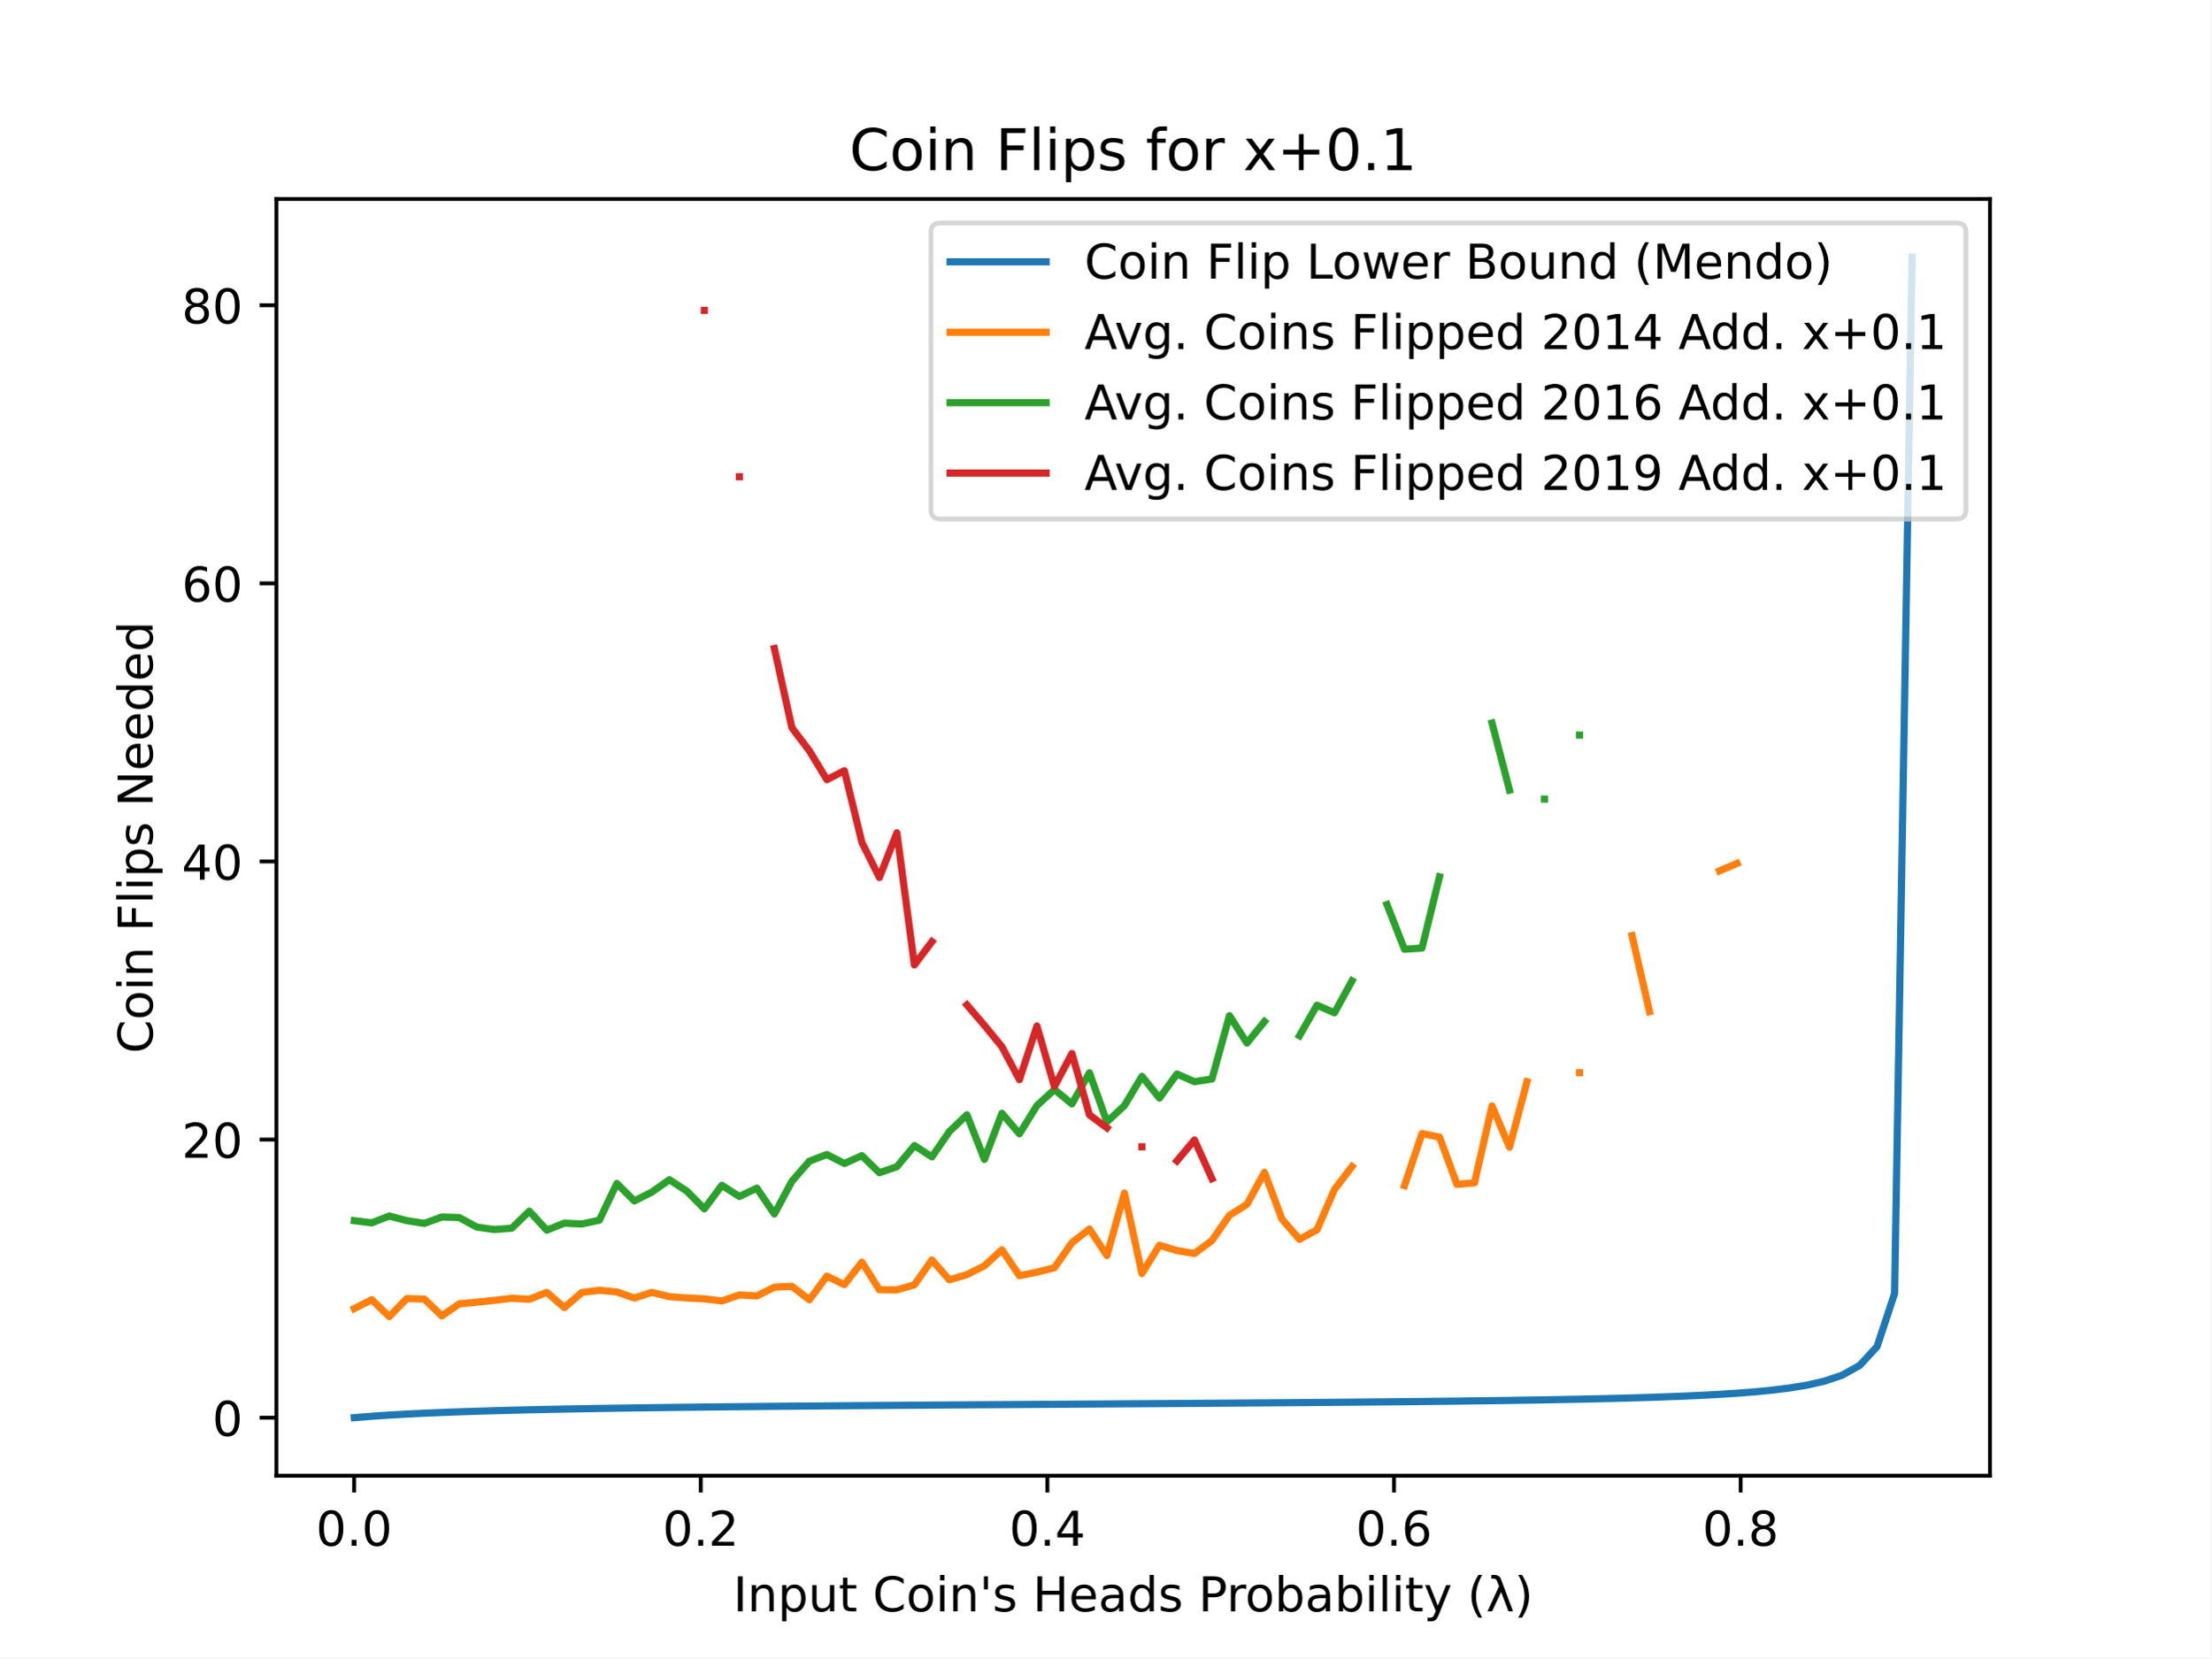
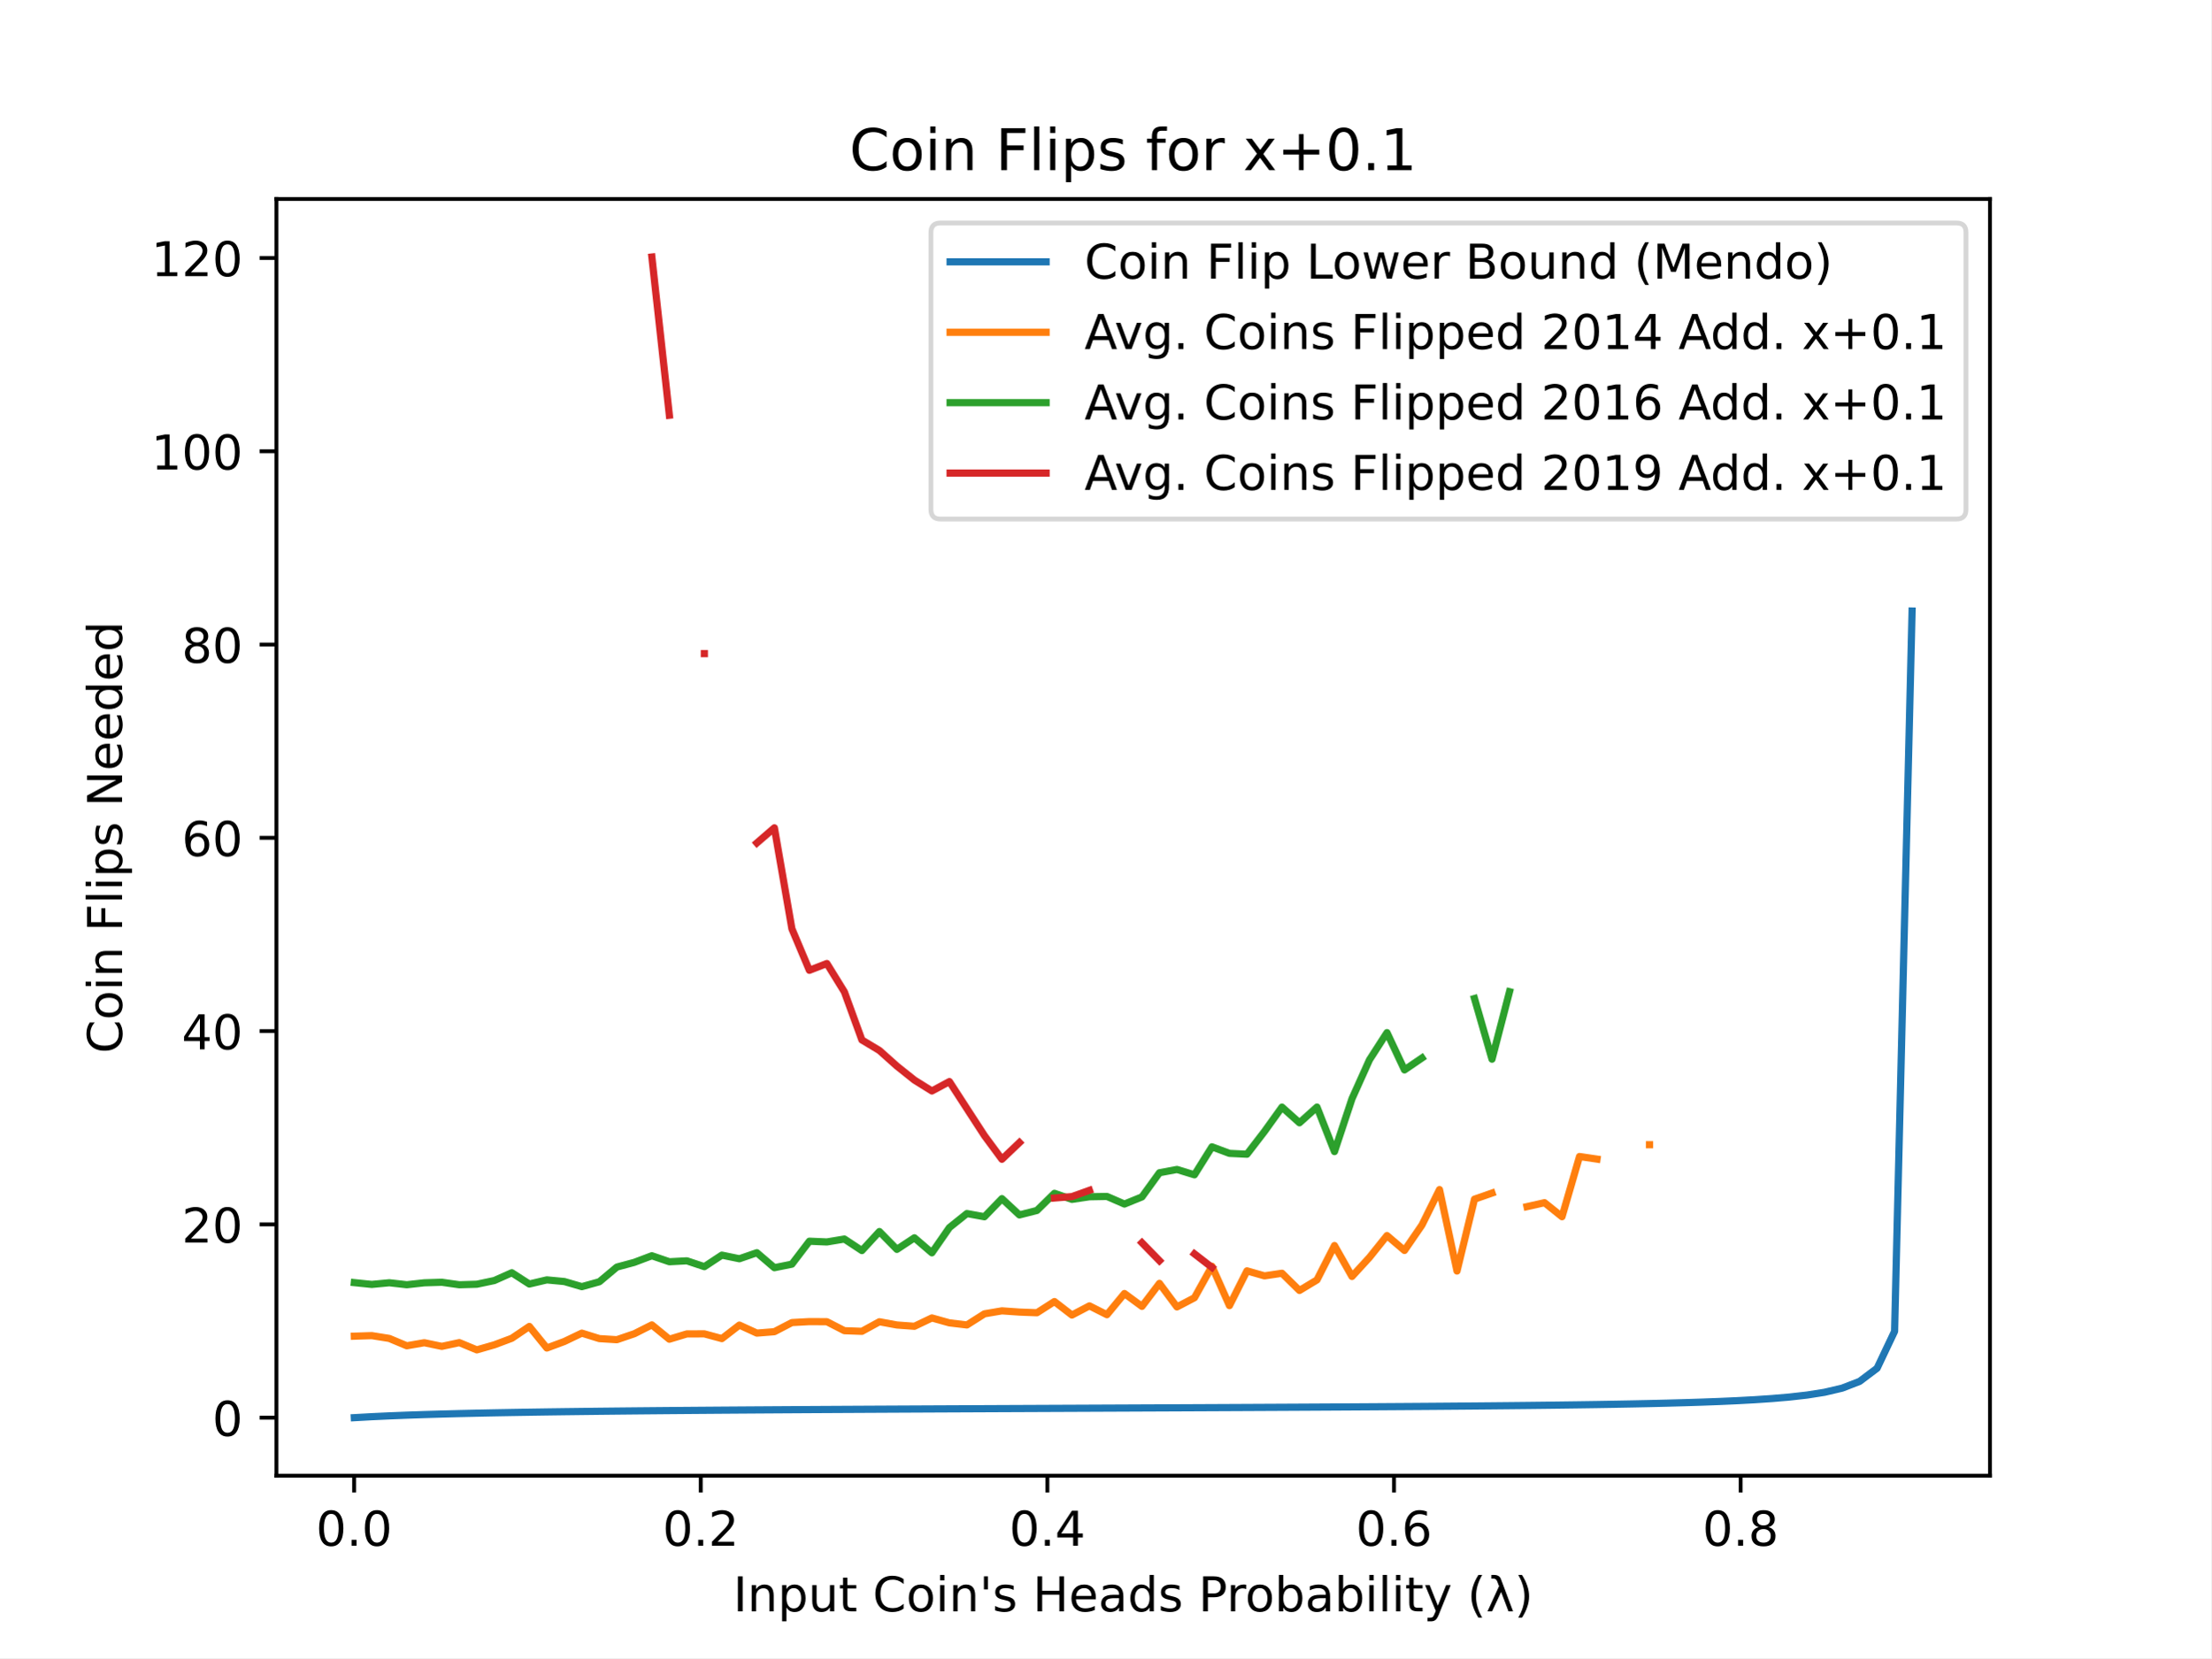
<svg xmlns="http://www.w3.org/2000/svg" xmlns:xlink="http://www.w3.org/1999/xlink" height="345.6pt" version="1.1" viewBox="0 0 460.8 345.6" width="460.8pt">
  <defs>
    <style type="text/css">
*{stroke-linecap:butt;stroke-linejoin:round;}
  </style>
  </defs>
  <g id="figure_1">
    <g id="patch_1">
      <path d="M 0 345.6  L 460.8 345.6  L 460.8 0  L 0 0  z " style="fill:#ffffff;" />
    </g>
    <g id="axes_1">
      <g id="patch_2">
        <path d="M 57.6 307.584  L 414.72 307.584  L 414.72 41.472  L 57.6 41.472  z " style="fill:#ffffff;" />
      </g>
      <g id="matplotlib.axis_1">
        <g id="xtick_1">
          <g id="line2d_1">
            <defs>
-               <path d="M 0 0  L 0 3.5  " id="md19b4b8592" style="stroke:#000000;stroke-width:0.8;" />
+               <path d="M 0 0  L 0 3.5  " id="me82b83562f" style="stroke:#000000;stroke-width:0.8;" />
            </defs>
            <g>
-               <use style="stroke:#000000;stroke-width:0.8;" x="73.797" xlink:href="#md19b4b8592" y="307.584" />
+               <use style="stroke:#000000;stroke-width:0.8;" x="73.797" xlink:href="#me82b83562f" y="307.584" />
            </g>
          </g>
          <g id="text_1">
            <text style="font-family:DejaVu Sans;font-size:10px;font-style:normal;font-weight:normal;text-anchor:middle;" transform="rotate(-0, 73.79661, 322.1824)" x="73.797" y="322.182">0.0</text>
          </g>
        </g>
        <g id="xtick_2">
          <g id="line2d_2">
            <g>
-               <use style="stroke:#000000;stroke-width:0.8;" x="146.038" xlink:href="#md19b4b8592" y="307.584" />
+               <use style="stroke:#000000;stroke-width:0.8;" x="146.038" xlink:href="#me82b83562f" y="307.584" />
            </g>
          </g>
          <g id="text_2">
            <text style="font-family:DejaVu Sans;font-size:10px;font-style:normal;font-weight:normal;text-anchor:middle;" transform="rotate(-0, 146.0376, 322.1824)" x="146.038" y="322.182">0.2</text>
          </g>
        </g>
        <g id="xtick_3">
          <g id="line2d_3">
            <g>
-               <use style="stroke:#000000;stroke-width:0.8;" x="218.279" xlink:href="#md19b4b8592" y="307.584" />
+               <use style="stroke:#000000;stroke-width:0.8;" x="218.279" xlink:href="#me82b83562f" y="307.584" />
            </g>
          </g>
          <g id="text_3">
            <text style="font-family:DejaVu Sans;font-size:10px;font-style:normal;font-weight:normal;text-anchor:middle;" transform="rotate(-0, 218.2785, 322.1824)" x="218.279" y="322.182">0.4</text>
          </g>
        </g>
        <g id="xtick_4">
          <g id="line2d_4">
            <g>
-               <use style="stroke:#000000;stroke-width:0.8;" x="290.52" xlink:href="#md19b4b8592" y="307.584" />
+               <use style="stroke:#000000;stroke-width:0.8;" x="290.52" xlink:href="#me82b83562f" y="307.584" />
            </g>
          </g>
          <g id="text_4">
            <text style="font-family:DejaVu Sans;font-size:10px;font-style:normal;font-weight:normal;text-anchor:middle;" transform="rotate(-0, 290.5195, 322.1824)" x="290.52" y="322.182">0.6</text>
          </g>
        </g>
        <g id="xtick_5">
          <g id="line2d_5">
            <g>
-               <use style="stroke:#000000;stroke-width:0.8;" x="362.76" xlink:href="#md19b4b8592" y="307.584" />
+               <use style="stroke:#000000;stroke-width:0.8;" x="362.76" xlink:href="#me82b83562f" y="307.584" />
            </g>
          </g>
          <g id="text_5">
            <text style="font-family:DejaVu Sans;font-size:10px;font-style:normal;font-weight:normal;text-anchor:middle;" transform="rotate(-0, 362.7605, 322.1824)" x="362.76" y="322.182">0.8</text>
          </g>
        </g>
        <g id="text_6">
          <text style="font-family:DejaVu Sans;font-size:10px;font-style:normal;font-weight:normal;text-anchor:middle;" transform="rotate(-0, 236.16, 335.8606)" x="236.16" y="335.861">Input Coin's Heads Probability (λ)</text>
        </g>
      </g>
      <g id="matplotlib.axis_2">
        <g id="ytick_1">
          <g id="line2d_6">
            <defs>
-               <path d="M 0 0  L -3.5 0  " id="m6190d64f68" style="stroke:#000000;stroke-width:0.8;" />
+               <path d="M 0 0  L -3.5 0  " id="m9ce81b70b3" style="stroke:#000000;stroke-width:0.8;" />
            </defs>
            <g>
-               <use style="stroke:#000000;stroke-width:0.8;" x="57.6" xlink:href="#m6190d64f68" y="295.491" />
+               <use style="stroke:#000000;stroke-width:0.8;" x="57.6" xlink:href="#m9ce81b70b3" y="295.49" />
            </g>
          </g>
          <g id="text_7">
-             <text style="font-family:DejaVu Sans;font-size:10px;font-style:normal;font-weight:normal;text-anchor:end;" transform="rotate(-0, 50.6, 299.2904)" x="50.6" y="299.29">0</text>
+             <text style="font-family:DejaVu Sans;font-size:10px;font-style:normal;font-weight:normal;text-anchor:end;" transform="rotate(-0, 50.6, 299.2895)" x="50.6" y="299.289">0</text>
          </g>
        </g>
        <g id="ytick_2">
          <g id="line2d_7">
            <g>
-               <use style="stroke:#000000;stroke-width:0.8;" x="57.6" xlink:href="#m6190d64f68" y="237.522" />
+               <use style="stroke:#000000;stroke-width:0.8;" x="57.6" xlink:href="#m9ce81b70b3" y="255.203" />
            </g>
          </g>
          <g id="text_8">
-             <text style="font-family:DejaVu Sans;font-size:10px;font-style:normal;font-weight:normal;text-anchor:end;" transform="rotate(-0, 50.6, 241.3214)" x="50.6" y="241.321">20</text>
+             <text style="font-family:DejaVu Sans;font-size:10px;font-style:normal;font-weight:normal;text-anchor:end;" transform="rotate(-0, 50.6, 259.002)" x="50.6" y="259.002">20</text>
          </g>
        </g>
        <g id="ytick_3">
          <g id="line2d_8">
            <g>
-               <use style="stroke:#000000;stroke-width:0.8;" x="57.6" xlink:href="#m6190d64f68" y="179.553" />
+               <use style="stroke:#000000;stroke-width:0.8;" x="57.6" xlink:href="#m9ce81b70b3" y="214.915" />
            </g>
          </g>
          <g id="text_9">
-             <text style="font-family:DejaVu Sans;font-size:10px;font-style:normal;font-weight:normal;text-anchor:end;" transform="rotate(-0, 50.6, 183.3523)" x="50.6" y="183.352">40</text>
+             <text style="font-family:DejaVu Sans;font-size:10px;font-style:normal;font-weight:normal;text-anchor:end;" transform="rotate(-0, 50.6, 218.7145)" x="50.6" y="218.715">40</text>
          </g>
        </g>
        <g id="ytick_4">
          <g id="line2d_9">
            <g>
-               <use style="stroke:#000000;stroke-width:0.8;" x="57.6" xlink:href="#m6190d64f68" y="121.584" />
+               <use style="stroke:#000000;stroke-width:0.8;" x="57.6" xlink:href="#m9ce81b70b3" y="174.628" />
            </g>
          </g>
          <g id="text_10">
-             <text style="font-family:DejaVu Sans;font-size:10px;font-style:normal;font-weight:normal;text-anchor:end;" transform="rotate(-0, 50.6, 125.3833)" x="50.6" y="125.383">60</text>
+             <text style="font-family:DejaVu Sans;font-size:10px;font-style:normal;font-weight:normal;text-anchor:end;" transform="rotate(-0, 50.6, 178.427)" x="50.6" y="178.427">60</text>
          </g>
        </g>
        <g id="ytick_5">
          <g id="line2d_10">
            <g>
-               <use style="stroke:#000000;stroke-width:0.8;" x="57.6" xlink:href="#m6190d64f68" y="63.615" />
+               <use style="stroke:#000000;stroke-width:0.8;" x="57.6" xlink:href="#m9ce81b70b3" y="134.34" />
            </g>
          </g>
          <g id="text_11">
-             <text style="font-family:DejaVu Sans;font-size:10px;font-style:normal;font-weight:normal;text-anchor:end;" transform="rotate(-0, 50.6, 67.41424)" x="50.6" y="67.414">80</text>
-           </g>
-         </g>
-         <g id="text_12">
-           <text style="font-family:DejaVu Sans;font-size:10px;font-style:normal;font-weight:normal;text-anchor:middle;" transform="rotate(-90, 31.79531, 174.528)" x="31.795" y="174.528">Coin Flips Needed</text>
-         </g>
-       </g>
-       <g id="line2d_11">
-         <path clip-path="url(#p15f599a968)" d="M 73.833 295.488  L 77.481 295.193  L 81.128 294.947  L 84.776 294.738  L 88.424 294.559  L 92.072 294.403  L 95.72 294.266  L 99.367 294.145  L 103.015 294.037  L 106.663 293.94  L 110.311 293.852  L 113.959 293.772  L 117.606 293.699  L 121.254 293.631  L 124.902 293.569  L 128.55 293.511  L 132.198 293.458  L 135.845 293.408  L 139.493 293.361  L 143.141 293.316  L 146.789 293.274  L 150.437 293.235  L 154.084 293.197  L 157.732 293.161  L 161.38 293.127  L 165.028 293.094  L 168.676 293.063  L 172.323 293.032  L 175.971 293.003  L 179.619 292.974  L 183.267 292.947  L 186.915 292.92  L 190.562 292.894  L 194.21 292.868  L 197.858 292.843  L 201.506 292.818  L 205.154 292.794  L 208.801 292.77  L 212.449 292.746  L 216.097 292.723  L 219.745 292.699  L 223.393 292.676  L 227.04 292.653  L 230.688 292.629  L 234.336 292.606  L 237.984 292.582  L 241.632 292.558  L 245.28 292.534  L 248.927 292.51  L 252.575 292.485  L 256.223 292.459  L 259.871 292.433  L 263.519 292.407  L 267.166 292.379  L 270.814 292.351  L 274.462 292.322  L 278.11 292.292  L 281.758 292.26  L 285.405 292.227  L 289.053 292.193  L 292.701 292.157  L 296.349 292.119  L 299.997 292.079  L 303.644 292.036  L 307.292 291.991  L 310.94 291.943  L 314.588 291.891  L 318.236 291.835  L 321.883 291.774  L 325.531 291.708  L 329.179 291.636  L 332.827 291.556  L 336.475 291.468  L 340.122 291.37  L 343.77 291.259  L 347.418 291.134  L 351.066 290.99  L 354.714 290.823  L 358.361 290.626  L 362.009 290.392  L 365.657 290.108  L 369.305 289.754  L 372.953 289.302  L 376.6 288.704  L 380.248 287.872  L 383.896 286.637  L 387.544 284.611  L 391.192 280.665  L 394.839 269.601  L 398.487 53.568  " style="fill:none;stroke:#1f77b4;stroke-linecap:square;stroke-width:1.5;" />
-       </g>
-       <g id="line2d_12">
-         <path clip-path="url(#p15f599a968)" d="M 73.833 272.756  L 77.481 270.901  L 81.128 274.419  L 84.776 270.657  L 88.424 270.762  L 92.072 274.269  L 95.72 271.759  L 99.367 271.428  L 103.015 271.04  L 106.663 270.599  L 110.311 270.808  L 113.959 269.376  L 117.606 272.541  L 121.254 269.388  L 124.902 268.936  L 128.55 269.283  L 132.198 270.553  L 135.845 269.37  L 139.493 270.269  L 143.141 270.536  L 146.789 270.721  L 150.437 271.162  L 154.084 269.909  L 157.732 270.118  L 161.38 268.292  L 165.028 268.107  L 168.676 270.912  L 172.323 265.991  L 175.971 267.759  L 179.619 263.063  L 183.267 268.825  L 186.915 268.849  L 190.562 267.799  L 194.21 262.617  L 197.858 266.762  L 201.506 265.672  L 205.154 263.84  L 208.801 260.49  L 212.449 265.892  L 216.097 265.162  L 219.745 264.246  L 223.393 259.017  L 227.04 256.165  L 230.688 261.689  L 234.336 248.67  L 237.984 265.446  L 241.632 259.55  L 245.28 260.663  L 248.927 261.26  L 252.575 258.565  L 256.223 253.301  L 259.871 251.023  L 263.519 244.351  L 267.166 254.107  L 270.814 258.321  L 274.462 256.322  L 278.11 247.916  L 281.758 243.151  M 292.701 247.116  L 296.349 236.276  L 299.997 237  L 303.644 246.861  L 307.292 246.542  L 310.94 230.52  L 314.588 239.111  L 318.236 225.47  M 329.179 223.592  M 340.122 195.002  L 343.77 210.874  M 358.361 181.512  L 362.009 179.959  " style="fill:none;stroke:#ff7f0e;stroke-linecap:square;stroke-width:1.5;" />
+             <text style="font-family:DejaVu Sans;font-size:10px;font-style:normal;font-weight:normal;text-anchor:end;" transform="rotate(-0, 50.6, 138.1396)" x="50.6" y="138.14">80</text>
+           </g>
+         </g>
+         <g id="ytick_6">
+           <g id="line2d_11">
+             <g>
+               <use style="stroke:#000000;stroke-width:0.8;" x="57.6" xlink:href="#m9ce81b70b3" y="94.053" />
+             </g>
+           </g>
+           <g id="text_12">
+             <text style="font-family:DejaVu Sans;font-size:10px;font-style:normal;font-weight:normal;text-anchor:end;" transform="rotate(-0, 50.6, 97.8521)" x="50.6" y="97.852">100</text>
+           </g>
+         </g>
+         <g id="ytick_7">
+           <g id="line2d_12">
+             <g>
+               <use style="stroke:#000000;stroke-width:0.8;" x="57.6" xlink:href="#m9ce81b70b3" y="53.765" />
+             </g>
+           </g>
+           <g id="text_13">
+             <text style="font-family:DejaVu Sans;font-size:10px;font-style:normal;font-weight:normal;text-anchor:end;" transform="rotate(-0, 50.6, 57.56463)" x="50.6" y="57.565">120</text>
+           </g>
+         </g>
+         <g id="text_14">
+           <text style="font-family:DejaVu Sans;font-size:10px;font-style:normal;font-weight:normal;text-anchor:middle;" transform="rotate(-90, 25.43281, 174.528)" x="25.433" y="174.528">Coin Flips Needed</text>
+         </g>
      </g>
      <g id="line2d_13">
-         <path clip-path="url(#p15f599a968)" d="M 73.833 254.432  L 77.481 254.878  L 81.128 253.464  L 84.776 254.42  L 88.424 255  L 92.072 253.667  L 95.72 253.782  L 99.367 255.765  L 103.015 256.281  L 106.663 255.991  L 110.311 252.443  L 113.959 256.408  L 117.606 254.942  L 121.254 255.122  L 124.902 254.327  L 128.55 246.67  L 132.198 250.31  L 135.845 248.473  L 139.493 245.893  L 143.141 248.27  L 146.789 251.956  L 150.437 247.052  L 154.084 249.388  L 157.732 247.649  L 161.38 253.035  L 165.028 246.223  L 168.676 242.026  L 172.323 240.641  L 175.971 242.508  L 179.619 240.879  L 183.267 244.438  L 186.915 243.174  L 190.562 238.769  L 194.21 241.128  L 197.858 235.841  L 201.506 232.357  L 205.154 241.655  L 208.801 232.05  L 212.449 236.322  L 216.097 230.438  L 219.745 227.094  L 223.393 230.085  L 227.04 223.604  L 230.688 233.824  L 234.336 230.444  L 237.984 224.34  L 241.632 228.873  L 245.28 223.853  L 248.927 225.465  L 252.575 224.897  L 256.223 211.697  L 259.871 217.401  L 263.519 212.92  M 270.814 215.877  L 274.462 209.512  L 278.11 211.1  L 281.758 204.439  M 289.053 188.538  L 292.701 197.86  L 296.349 197.599  L 299.997 182.753  M 310.94 150.696  L 314.588 164.684  M 321.883 166.551  M 329.179 153.218  " style="fill:none;stroke:#2ca02c;stroke-linecap:square;stroke-width:1.5;" />
+         <path clip-path="url(#p0768bb0535)" d="M 73.833 295.488  L 77.481 295.283  L 81.128 295.112  L 84.776 294.967  L 88.424 294.842  L 92.072 294.734  L 95.72 294.639  L 99.367 294.555  L 103.015 294.479  L 106.663 294.412  L 110.311 294.351  L 113.959 294.295  L 117.606 294.244  L 121.254 294.198  L 124.902 294.154  L 128.55 294.114  L 132.198 294.077  L 135.845 294.042  L 139.493 294.009  L 143.141 293.979  L 146.789 293.95  L 150.437 293.922  L 154.084 293.896  L 157.732 293.871  L 161.38 293.847  L 165.028 293.824  L 168.676 293.802  L 172.323 293.781  L 175.971 293.761  L 179.619 293.741  L 183.267 293.722  L 186.915 293.703  L 190.562 293.685  L 194.21 293.667  L 197.858 293.65  L 201.506 293.633  L 205.154 293.616  L 208.801 293.599  L 212.449 293.583  L 216.097 293.566  L 219.745 293.55  L 223.393 293.534  L 227.04 293.517  L 230.688 293.501  L 234.336 293.485  L 237.984 293.468  L 241.632 293.452  L 245.28 293.435  L 248.927 293.418  L 252.575 293.401  L 256.223 293.383  L 259.871 293.365  L 263.519 293.346  L 267.166 293.327  L 270.814 293.308  L 274.462 293.288  L 278.11 293.267  L 281.758 293.245  L 285.405 293.222  L 289.053 293.198  L 292.701 293.173  L 296.349 293.147  L 299.997 293.119  L 303.644 293.089  L 307.292 293.058  L 310.94 293.024  L 314.588 292.988  L 318.236 292.949  L 321.883 292.907  L 325.531 292.861  L 329.179 292.811  L 332.827 292.756  L 336.475 292.694  L 340.122 292.626  L 343.77 292.549  L 347.418 292.462  L 351.066 292.362  L 354.714 292.246  L 358.361 292.109  L 362.009 291.947  L 365.657 291.749  L 369.305 291.503  L 372.953 291.189  L 376.6 290.773  L 380.248 290.195  L 383.896 289.337  L 387.544 287.929  L 391.192 285.186  L 394.839 277.497  L 398.487 127.358  " style="fill:none;stroke:#1f77b4;stroke-linecap:square;stroke-width:1.5;" />
      </g>
      <g id="line2d_14">
-         <path clip-path="url(#p15f599a968)" d="M 146.789 64.682  M 154.084 99.37  M 161.38 135.172  L 165.028 151.676  L 168.676 156.493  L 172.323 162.499  L 175.971 160.638  L 179.619 175.588  L 183.267 182.898  L 186.915 173.577  L 190.562 201.123  L 194.21 196.271  M 201.506 209.459  L 205.154 213.72  L 208.801 218.172  L 212.449 225.036  L 216.097 213.848  L 219.745 226.467  L 223.393 219.581  L 227.04 232.375  L 230.688 235.082  M 237.984 239.029  M 245.28 241.963  L 248.927 237.609  L 252.575 245.667  " style="fill:none;stroke:#d62728;stroke-linecap:square;stroke-width:1.5;" />
+         <path clip-path="url(#p0768bb0535)" d="M 73.833 278.505  L 77.481 278.388  L 81.128 278.976  L 84.776 280.507  L 88.424 279.867  L 92.072 280.632  L 95.72 279.847  L 99.367 281.357  L 103.015 280.31  L 106.663 278.94  L 110.311 276.475  L 113.959 280.971  L 117.606 279.613  L 121.254 277.868  L 124.902 279.009  L 128.55 279.238  L 132.198 277.993  L 135.845 276.152  L 139.493 279.138  L 143.141 278.03  L 146.789 278.018  L 150.437 279.013  L 154.084 276.193  L 157.732 277.864  L 161.38 277.57  L 165.028 275.669  L 168.676 275.467  L 172.323 275.488  L 175.971 277.361  L 179.619 277.494  L 183.267 275.496  L 186.915 276.172  L 190.562 276.442  L 194.21 274.702  L 197.858 275.729  L 201.506 276.164  L 205.154 273.848  L 208.801 273.223  L 212.449 273.481  L 216.097 273.622  L 219.745 271.286  L 223.393 274.102  L 227.04 272.188  L 230.688 274.029  L 234.336 269.61  L 237.984 272.297  L 241.632 267.499  L 245.28 272.406  L 248.927 270.496  L 252.575 263.929  L 256.223 272.136  L 259.871 264.888  L 263.519 265.935  L 267.166 265.387  L 270.814 268.977  L 274.462 266.777  L 278.11 259.61  L 281.758 266.06  L 285.405 262.08  L 289.053 257.535  L 292.701 260.638  L 296.349 255.324  L 299.997 247.951  L 303.644 264.924  L 307.292 249.945  L 310.94 248.672  M 318.236 251.504  L 321.883 250.678  L 325.531 253.603  L 329.179 241.054  L 332.827 241.598  M 343.77 238.596  " style="fill:none;stroke:#ff7f0e;stroke-linecap:square;stroke-width:1.5;" />
+       </g>
+       <g id="line2d_15">
+         <path clip-path="url(#p0768bb0535)" d="M 73.833 267.341  L 77.481 267.72  L 81.128 267.37  L 84.776 267.785  L 88.424 267.378  L 92.072 267.265  L 95.72 267.789  L 99.367 267.68  L 103.015 266.906  L 106.663 265.283  L 110.311 267.635  L 113.959 266.769  L 117.606 267.116  L 121.254 268.179  L 124.902 267.164  L 128.55 264.102  L 132.198 263.115  L 135.845 261.737  L 139.493 262.99  L 143.141 262.797  L 146.789 264.014  L 150.437 261.608  L 154.084 262.366  L 157.732 261.109  L 161.38 264.231  L 165.028 263.494  L 168.676 258.708  L 172.323 258.865  L 175.971 258.253  L 179.619 260.662  L 183.267 256.689  L 186.915 260.408  L 190.562 257.999  L 194.21 261.129  L 197.858 255.863  L 201.506 252.943  L 205.154 253.611  L 208.801 249.836  L 212.449 253.233  L 216.097 252.302  L 219.745 248.725  L 223.393 249.994  L 227.04 249.446  L 230.688 249.377  L 234.336 250.96  L 237.984 249.478  L 241.632 244.438  L 245.28 243.753  L 248.927 244.873  L 252.575 239.035  L 256.223 240.401  L 259.871 240.578  L 263.519 235.837  L 267.166 230.76  L 270.814 234.028  L 274.462 230.748  L 278.11 240.031  L 281.758 229.016  L 285.405 220.902  L 289.053 215.234  L 292.701 223.005  L 296.349 220.515  M 307.292 208.123  L 310.94 220.769  L 314.588 206.709  " style="fill:none;stroke:#2ca02c;stroke-linecap:square;stroke-width:1.5;" />
+       </g>
+       <g id="line2d_16">
+         <path clip-path="url(#p0768bb0535)" d="M 135.845 53.568  L 139.493 86.547  M 146.789 136.242  M 157.732 175.695  L 161.38 172.545  L 165.028 193.579  L 168.676 202.241  L 172.323 200.827  L 175.971 206.741  L 179.619 216.764  L 183.267 218.952  L 186.915 222.211  L 190.562 225.12  L 194.21 227.396  L 197.858 225.438  L 201.506 231.071  L 205.154 236.691  L 208.801 241.63  L 212.449 238.149  M 219.745 249.708  L 223.393 249.409  L 227.04 248.104  M 237.984 259.026  L 241.632 262.769  M 248.927 261.347  L 252.575 264.171  " style="fill:none;stroke:#d62728;stroke-linecap:square;stroke-width:1.5;" />
      </g>
      <g id="patch_3">
        <path d="M 57.6 307.584  L 57.6 41.472  " style="fill:none;stroke:#000000;stroke-linecap:square;stroke-linejoin:miter;stroke-width:0.8;" />
      </g>
      <g id="patch_4">
        <path d="M 414.72 307.584  L 414.72 41.472  " style="fill:none;stroke:#000000;stroke-linecap:square;stroke-linejoin:miter;stroke-width:0.8;" />
      </g>
      <g id="patch_5">
        <path d="M 57.6 307.584  L 414.72 307.584  " style="fill:none;stroke:#000000;stroke-linecap:square;stroke-linejoin:miter;stroke-width:0.8;" />
      </g>
      <g id="patch_6">
        <path d="M 57.6 41.472  L 414.72 41.472  " style="fill:none;stroke:#000000;stroke-linecap:square;stroke-linejoin:miter;stroke-width:0.8;" />
      </g>
-       <g id="text_13">
+       <g id="text_15">
        <text style="font-family:DejaVu Sans;font-size:12px;font-style:normal;font-weight:normal;text-anchor:middle;" transform="rotate(-0, 236.16, 35.472)" x="236.16" y="35.472">Coin Flips for x+0.1</text>
      </g>
      <g id="legend_1">
        <g id="patch_7">
          <path d="M 196.006 108.184  L 407.72 108.184  Q 409.72 108.184 409.72 106.184  L 409.72 48.472  Q 409.72 46.472 407.72 46.472  L 196.006 46.472  Q 194.006 46.472 194.006 48.472  L 194.006 106.184  Q 194.006 108.184 196.006 108.184  z " style="fill:#ffffff;opacity:0.8;stroke:#cccccc;stroke-linejoin:miter;" />
        </g>
-         <g id="line2d_15">
+         <g id="line2d_17">
          <path d="M 198.006 54.57  L 218.006 54.57  " style="fill:none;stroke:#1f77b4;stroke-linecap:square;stroke-width:1.5;" />
        </g>
-         <g id="line2d_16" />
-         <g id="text_14">
+         <g id="line2d_18" />
+         <g id="text_16">
          <text style="font-family:DejaVu Sans;font-size:10px;font-style:normal;font-weight:normal;text-anchor:start;" transform="rotate(-0, 226.0059, 58.07044)" x="226.006" y="58.07">Coin Flip Lower Bound (Mendo)</text>
        </g>
-         <g id="line2d_17">
+         <g id="line2d_19">
          <path d="M 198.006 69.249  L 218.006 69.249  " style="fill:none;stroke:#ff7f0e;stroke-linecap:square;stroke-width:1.5;" />
        </g>
-         <g id="line2d_18" />
-         <g id="text_15">
+         <g id="line2d_20" />
+         <g id="text_17">
          <text style="font-family:DejaVu Sans;font-size:10px;font-style:normal;font-weight:normal;text-anchor:start;" transform="rotate(-0, 226.0059, 72.74856)" x="226.006" y="72.749">Avg. Coins Flipped 2014 Add. x+0.1</text>
        </g>
-         <g id="line2d_19">
+         <g id="line2d_21">
          <path d="M 198.006 83.927  L 218.006 83.927  " style="fill:none;stroke:#2ca02c;stroke-linecap:square;stroke-width:1.5;" />
        </g>
-         <g id="line2d_20" />
-         <g id="text_16">
+         <g id="line2d_22" />
+         <g id="text_18">
          <text style="font-family:DejaVu Sans;font-size:10px;font-style:normal;font-weight:normal;text-anchor:start;" transform="rotate(-0, 226.0059, 87.42669)" x="226.006" y="87.427">Avg. Coins Flipped 2016 Add. x+0.1</text>
        </g>
-         <g id="line2d_21">
+         <g id="line2d_23">
          <path d="M 198.006 98.605  L 218.006 98.605  " style="fill:none;stroke:#d62728;stroke-linecap:square;stroke-width:1.5;" />
        </g>
-         <g id="line2d_22" />
-         <g id="text_17">
+         <g id="line2d_24" />
+         <g id="text_19">
          <text style="font-family:DejaVu Sans;font-size:10px;font-style:normal;font-weight:normal;text-anchor:start;" transform="rotate(-0, 226.0059, 102.1048)" x="226.006" y="102.105">Avg. Coins Flipped 2019 Add. x+0.1</text>
        </g>
      </g>
    </g>
  </g>
  <defs>
-     <clipPath id="p15f599a968">
+     <clipPath id="p0768bb0535">
      <rect height="266.112" width="357.12" x="57.6" y="41.472" />
    </clipPath>
  </defs>
</svg>
